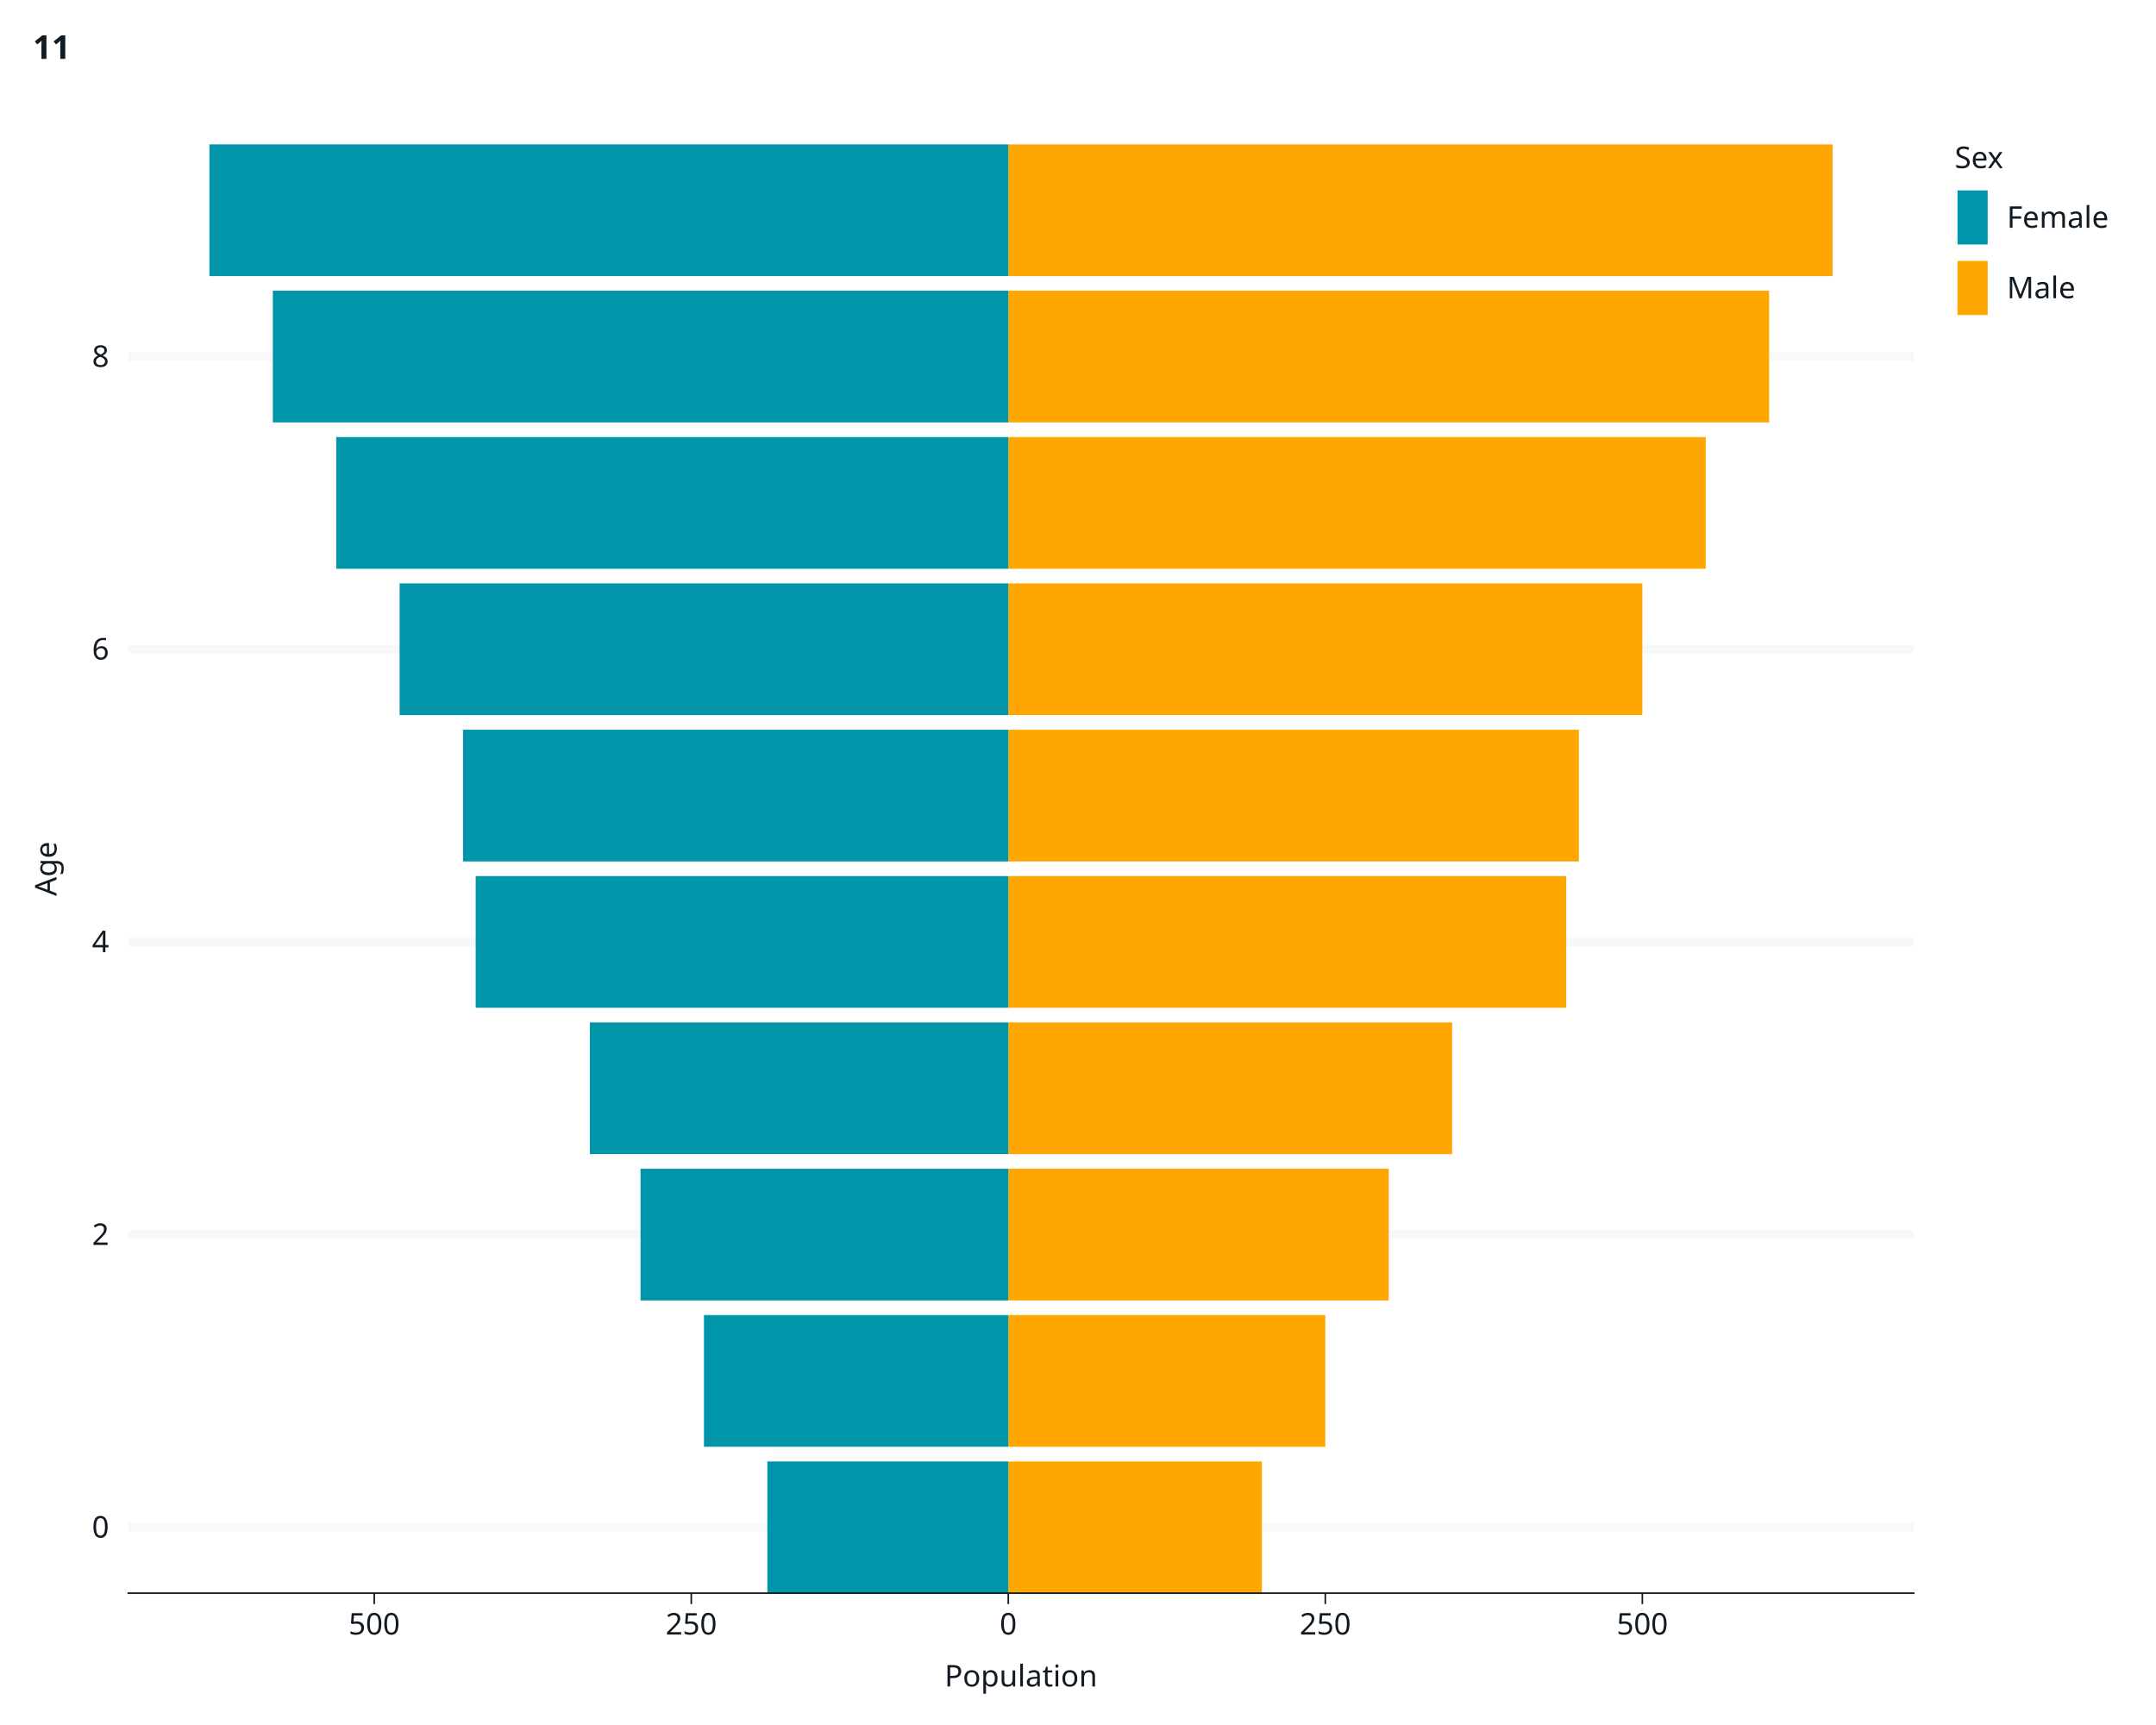
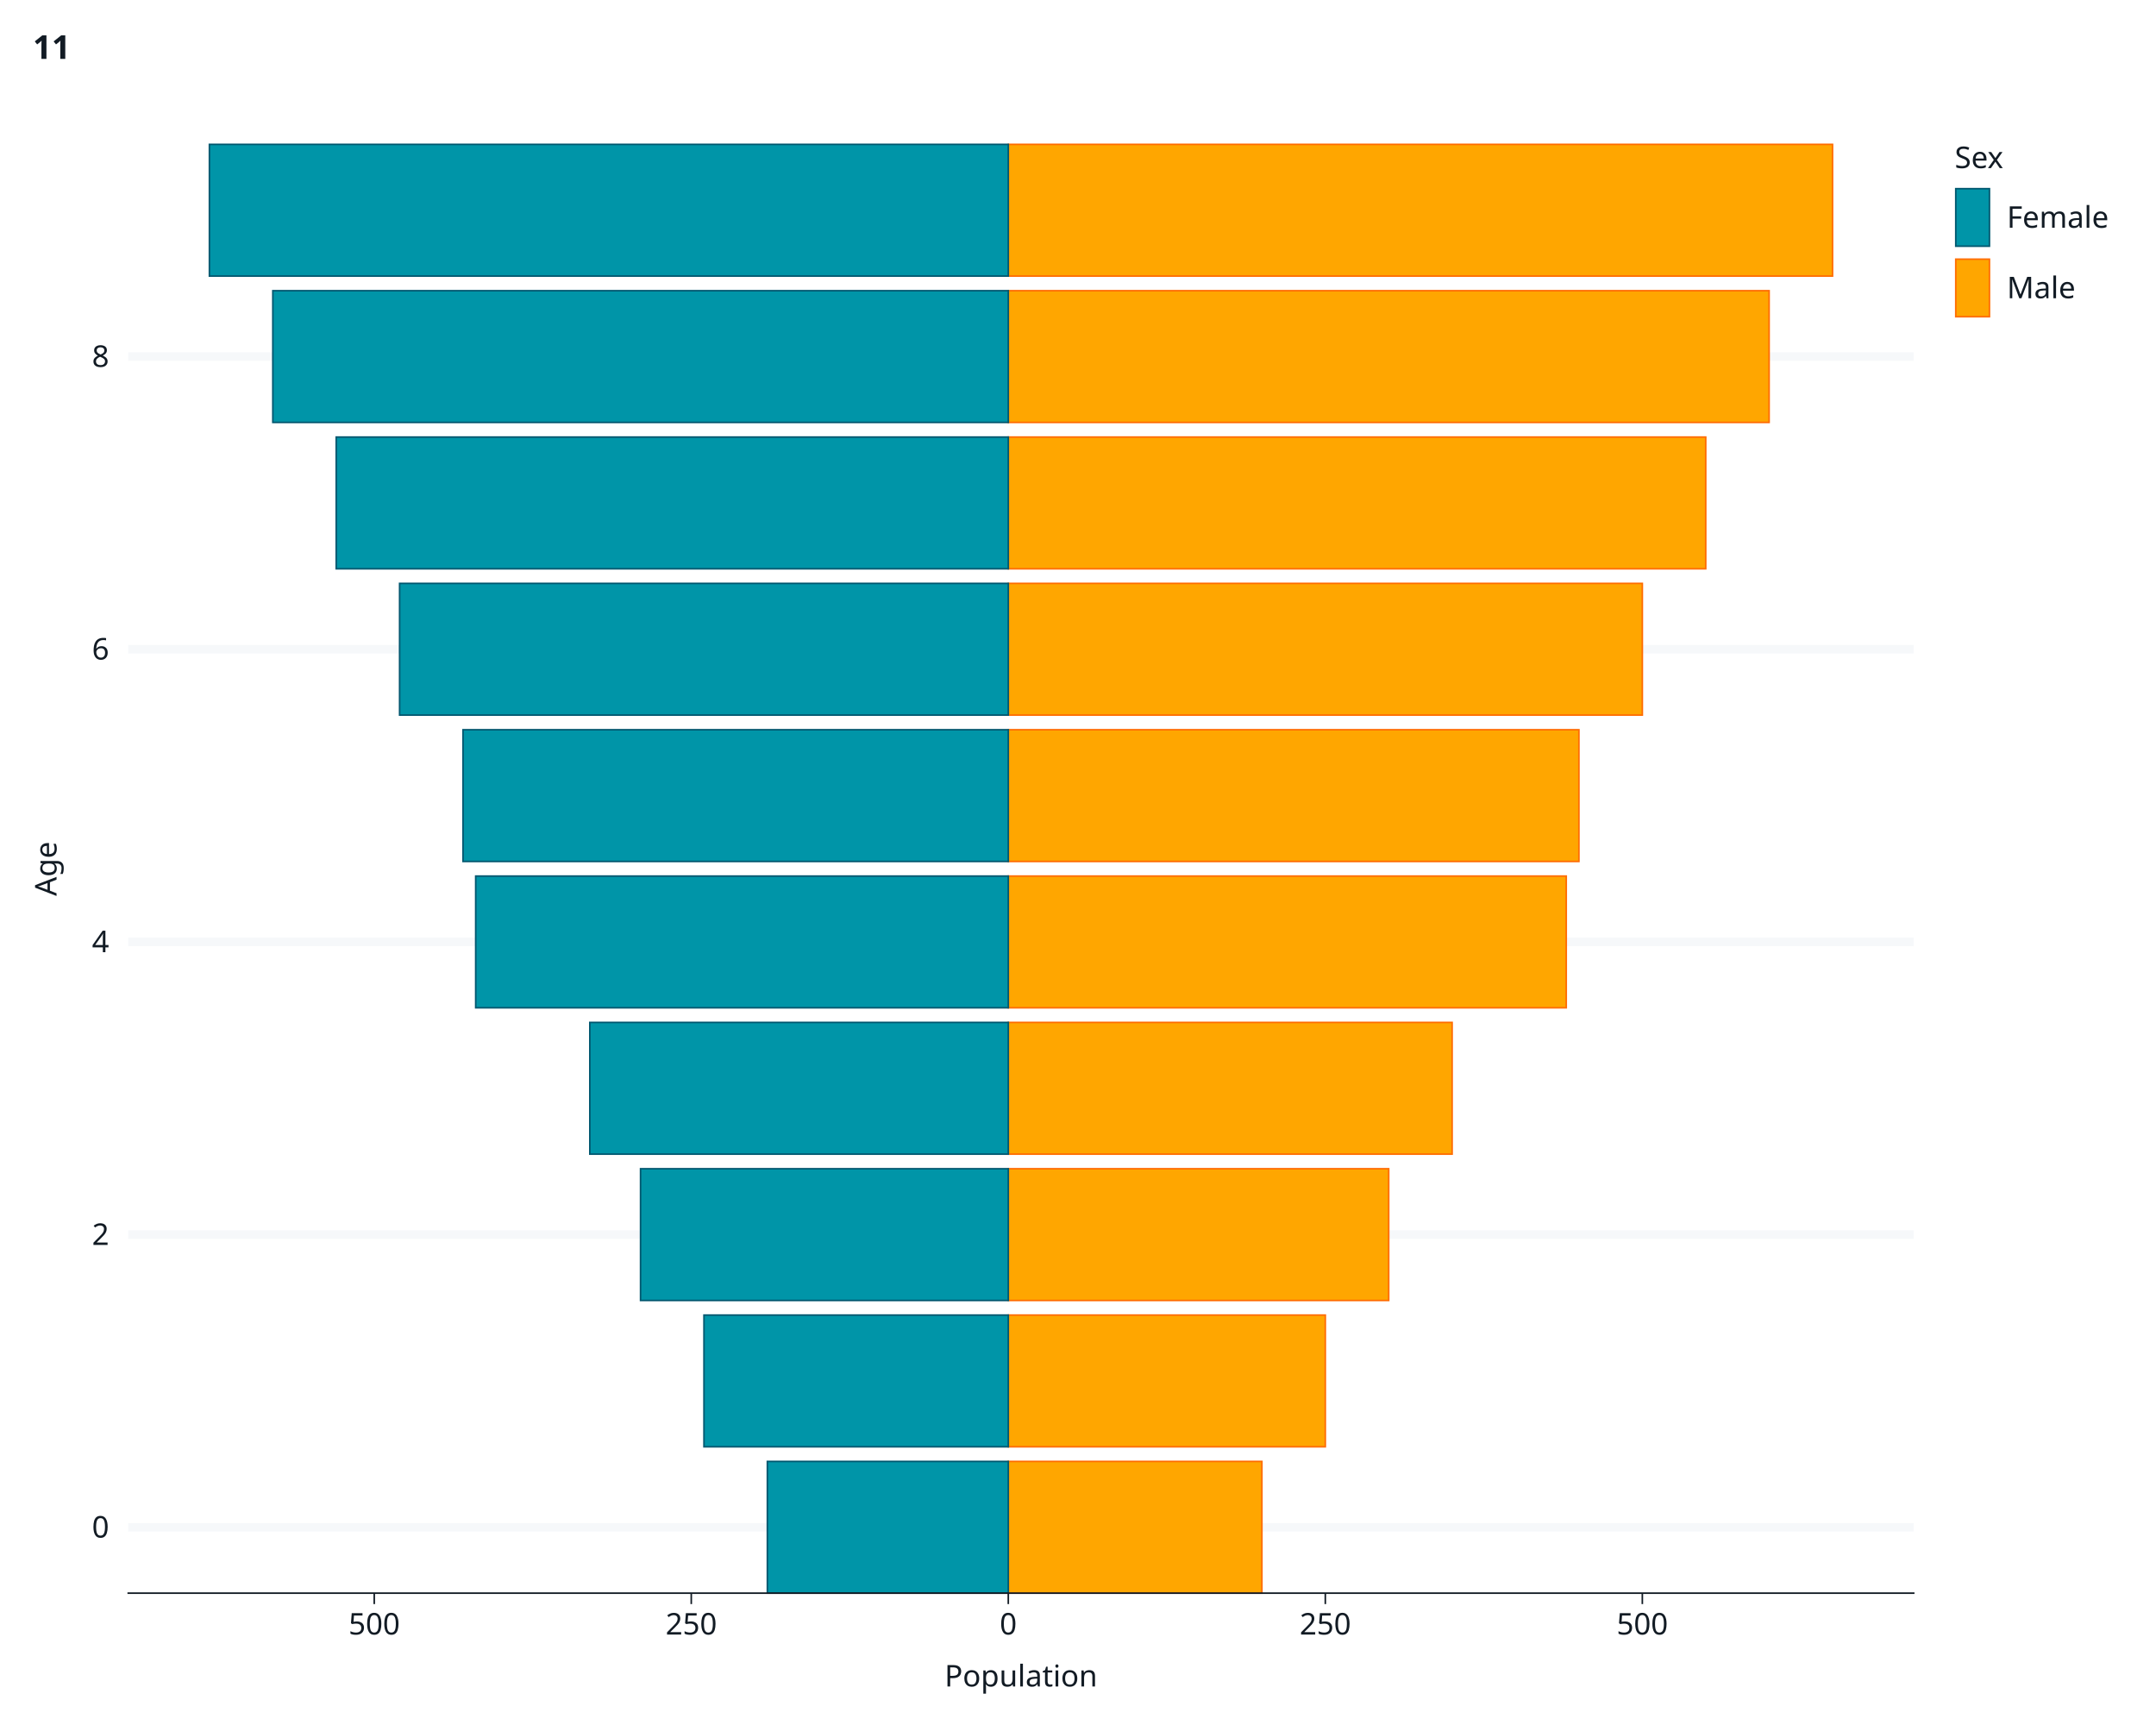
<svg xmlns="http://www.w3.org/2000/svg" class="svglite" data-engine-version="2.0" width="720.00pt" height="576.00pt" viewBox="0 0 720.00 576.00">
  <defs>
    <style type="text/css">
    .svglite line, .svglite polyline, .svglite polygon, .svglite path, .svglite rect, .svglite circle {
      fill: none;
      stroke: #000000;
      stroke-linecap: round;
      stroke-linejoin: round;
      stroke-miterlimit: 10.00;
    }
  </style>
  </defs>
  <rect width="100%" height="100%" style="stroke: none; fill: #FFFFFF;" />
  <defs>
    <clipPath id="cpMC4wMHw3MjAuMDB8MC4wMHw1NzYuMDA=">
      <rect x="0.00" y="0.00" width="720.00" height="576.00" />
    </clipPath>
  </defs>
  <g clip-path="url(#cpMC4wMHw3MjAuMDB8MC4wMHw1NzYuMDA=)">
    <rect x="0" y="0.00" width="720.00" height="576.00" style="stroke-width: 1.07; stroke: #FFFFFF; fill: #FFFFFF;" />
    <rect x="42.83" y="48.21" width="596.25" height="483.76" style="stroke-width: 1.07; stroke: #FFFFFF; fill: #FFFFFF;" />
    <polyline points="72.05,531.97 72.05,48.21 " style="stroke-width: 2.84; stroke: none; stroke-linecap: butt;" />
    <polyline points="177.92,531.97 177.92,48.21 " style="stroke-width: 2.84; stroke: none; stroke-linecap: butt;" />
    <polyline points="283.79,531.97 283.79,48.21 " style="stroke-width: 2.84; stroke: none; stroke-linecap: butt;" />
    <polyline points="389.65,531.97 389.65,48.21 " style="stroke-width: 2.84; stroke: none; stroke-linecap: butt;" />
    <polyline points="495.52,531.97 495.52,48.21 " style="stroke-width: 2.84; stroke: none; stroke-linecap: butt;" />
    <polyline points="601.39,531.97 601.39,48.21 " style="stroke-width: 2.84; stroke: none; stroke-linecap: butt;" />
    <polyline points="42.83,509.98 639.08,509.98 " style="stroke-width: 2.84; stroke: #F6F8FA; stroke-linecap: butt;" />
    <polyline points="42.83,412.25 639.08,412.25 " style="stroke-width: 2.84; stroke: #F6F8FA; stroke-linecap: butt;" />
    <polyline points="42.83,314.52 639.08,314.52 " style="stroke-width: 2.84; stroke: #F6F8FA; stroke-linecap: butt;" />
    <polyline points="42.83,216.79 639.08,216.79 " style="stroke-width: 2.84; stroke: #F6F8FA; stroke-linecap: butt;" />
    <polyline points="42.83,119.06 639.08,119.06 " style="stroke-width: 2.84; stroke: #F6F8FA; stroke-linecap: butt;" />
    <polyline points="124.98,531.97 124.98,48.21 " style="stroke-width: 2.84; stroke: none; stroke-linecap: butt;" />
    <polyline points="230.85,531.97 230.85,48.21 " style="stroke-width: 2.84; stroke: none; stroke-linecap: butt;" />
    <polyline points="336.72,531.97 336.72,48.21 " style="stroke-width: 2.84; stroke: none; stroke-linecap: butt;" />
    <polyline points="442.59,531.97 442.59,48.21 " style="stroke-width: 2.84; stroke: none; stroke-linecap: butt;" />
    <polyline points="548.46,531.97 548.46,48.21 " style="stroke-width: 2.84; stroke: none; stroke-linecap: butt;" />
-     <rect x="336.72" y="487.99" width="84.69" height="43.98" style="stroke-width: 1.41; stroke: none; stroke-linecap: butt; stroke-linejoin: miter; fill: #FFA600;" />
-     <rect x="336.72" y="439.12" width="105.87" height="43.98" style="stroke-width: 1.41; stroke: none; stroke-linecap: butt; stroke-linejoin: miter; fill: #FFA600;" />
-     <rect x="336.72" y="390.26" width="127.04" height="43.98" style="stroke-width: 1.41; stroke: none; stroke-linecap: butt; stroke-linejoin: miter; fill: #FFA600;" />
-     <rect x="336.72" y="341.40" width="148.22" height="43.98" style="stroke-width: 1.41; stroke: none; stroke-linecap: butt; stroke-linejoin: miter; fill: #FFA600;" />
-     <rect x="336.72" y="292.53" width="186.33" height="43.98" style="stroke-width: 1.41; stroke: none; stroke-linecap: butt; stroke-linejoin: miter; fill: #FFA600;" />
-     <rect x="336.72" y="243.67" width="190.56" height="43.98" style="stroke-width: 1.41; stroke: none; stroke-linecap: butt; stroke-linejoin: miter; fill: #FFA600;" />
-     <rect x="336.72" y="194.80" width="211.74" height="43.98" style="stroke-width: 1.41; stroke: none; stroke-linecap: butt; stroke-linejoin: miter; fill: #FFA600;" />
-     <rect x="336.72" y="145.94" width="232.91" height="43.98" style="stroke-width: 1.41; stroke: none; stroke-linecap: butt; stroke-linejoin: miter; fill: #FFA600;" />
-     <rect x="336.72" y="97.07" width="254.08" height="43.98" style="stroke-width: 1.41; stroke: none; stroke-linecap: butt; stroke-linejoin: miter; fill: #FFA600;" />
-     <rect x="336.72" y="48.21" width="275.26" height="43.98" style="stroke-width: 1.41; stroke: none; stroke-linecap: butt; stroke-linejoin: miter; fill: #FFA600;" />
-     <rect x="256.26" y="487.99" width="80.46" height="43.98" style="stroke-width: 1.41; stroke: none; stroke-linecap: butt; stroke-linejoin: miter; fill: #0095A8;" />
-     <rect x="235.09" y="439.12" width="101.63" height="43.98" style="stroke-width: 1.41; stroke: none; stroke-linecap: butt; stroke-linejoin: miter; fill: #0095A8;" />
-     <rect x="213.91" y="390.26" width="122.81" height="43.98" style="stroke-width: 1.41; stroke: none; stroke-linecap: butt; stroke-linejoin: miter; fill: #0095A8;" />
-     <rect x="196.97" y="341.40" width="139.75" height="43.98" style="stroke-width: 1.41; stroke: none; stroke-linecap: butt; stroke-linejoin: miter; fill: #0095A8;" />
-     <rect x="158.86" y="292.53" width="177.86" height="43.98" style="stroke-width: 1.41; stroke: none; stroke-linecap: butt; stroke-linejoin: miter; fill: #0095A8;" />
-     <rect x="154.63" y="243.67" width="182.09" height="43.98" style="stroke-width: 1.41; stroke: none; stroke-linecap: butt; stroke-linejoin: miter; fill: #0095A8;" />
-     <rect x="133.45" y="194.80" width="203.27" height="43.98" style="stroke-width: 1.41; stroke: none; stroke-linecap: butt; stroke-linejoin: miter; fill: #0095A8;" />
-     <rect x="112.28" y="145.94" width="224.44" height="43.98" style="stroke-width: 1.41; stroke: none; stroke-linecap: butt; stroke-linejoin: miter; fill: #0095A8;" />
-     <rect x="91.11" y="97.07" width="245.61" height="43.98" style="stroke-width: 1.41; stroke: none; stroke-linecap: butt; stroke-linejoin: miter; fill: #0095A8;" />
-     <rect x="69.93" y="48.21" width="266.79" height="43.98" style="stroke-width: 1.41; stroke: none; stroke-linecap: butt; stroke-linejoin: miter; fill: #0095A8;" />
+     <rect x="336.72" y="487.99" width="84.69" height="43.98" style="stroke-width: 0.53; stroke: #FF6C00; stroke-linecap: butt; stroke-linejoin: miter; fill: #FFA600;" />
+     <rect x="336.72" y="439.12" width="105.87" height="43.98" style="stroke-width: 0.53; stroke: #FF6C00; stroke-linecap: butt; stroke-linejoin: miter; fill: #FFA600;" />
+     <rect x="336.72" y="390.26" width="127.04" height="43.98" style="stroke-width: 0.53; stroke: #FF6C00; stroke-linecap: butt; stroke-linejoin: miter; fill: #FFA600;" />
+     <rect x="336.72" y="341.40" width="148.22" height="43.98" style="stroke-width: 0.53; stroke: #FF6C00; stroke-linecap: butt; stroke-linejoin: miter; fill: #FFA600;" />
+     <rect x="336.72" y="292.53" width="186.33" height="43.98" style="stroke-width: 0.53; stroke: #FF6C00; stroke-linecap: butt; stroke-linejoin: miter; fill: #FFA600;" />
+     <rect x="336.72" y="243.67" width="190.56" height="43.98" style="stroke-width: 0.53; stroke: #FF6C00; stroke-linecap: butt; stroke-linejoin: miter; fill: #FFA600;" />
+     <rect x="336.72" y="194.80" width="211.74" height="43.98" style="stroke-width: 0.53; stroke: #FF6C00; stroke-linecap: butt; stroke-linejoin: miter; fill: #FFA600;" />
+     <rect x="336.72" y="145.94" width="232.91" height="43.98" style="stroke-width: 0.53; stroke: #FF6C00; stroke-linecap: butt; stroke-linejoin: miter; fill: #FFA600;" />
+     <rect x="336.72" y="97.07" width="254.08" height="43.98" style="stroke-width: 0.53; stroke: #FF6C00; stroke-linecap: butt; stroke-linejoin: miter; fill: #FFA600;" />
+     <rect x="336.72" y="48.21" width="275.26" height="43.98" style="stroke-width: 0.53; stroke: #FF6C00; stroke-linecap: butt; stroke-linejoin: miter; fill: #FFA600;" />
+     <rect x="256.26" y="487.99" width="80.46" height="43.98" style="stroke-width: 0.53; stroke: #00576F; stroke-linecap: butt; stroke-linejoin: miter; fill: #0095A8;" />
+     <rect x="235.09" y="439.12" width="101.63" height="43.98" style="stroke-width: 0.53; stroke: #00576F; stroke-linecap: butt; stroke-linejoin: miter; fill: #0095A8;" />
+     <rect x="213.91" y="390.26" width="122.81" height="43.98" style="stroke-width: 0.53; stroke: #00576F; stroke-linecap: butt; stroke-linejoin: miter; fill: #0095A8;" />
+     <rect x="196.97" y="341.40" width="139.75" height="43.98" style="stroke-width: 0.53; stroke: #00576F; stroke-linecap: butt; stroke-linejoin: miter; fill: #0095A8;" />
+     <rect x="158.86" y="292.53" width="177.86" height="43.98" style="stroke-width: 0.53; stroke: #00576F; stroke-linecap: butt; stroke-linejoin: miter; fill: #0095A8;" />
+     <rect x="154.63" y="243.67" width="182.09" height="43.98" style="stroke-width: 0.53; stroke: #00576F; stroke-linecap: butt; stroke-linejoin: miter; fill: #0095A8;" />
+     <rect x="133.45" y="194.80" width="203.27" height="43.98" style="stroke-width: 0.53; stroke: #00576F; stroke-linecap: butt; stroke-linejoin: miter; fill: #0095A8;" />
+     <rect x="112.28" y="145.94" width="224.44" height="43.98" style="stroke-width: 0.53; stroke: #00576F; stroke-linecap: butt; stroke-linejoin: miter; fill: #0095A8;" />
+     <rect x="91.11" y="97.07" width="245.61" height="43.98" style="stroke-width: 0.53; stroke: #00576F; stroke-linecap: butt; stroke-linejoin: miter; fill: #0095A8;" />
+     <rect x="69.93" y="48.21" width="266.79" height="43.98" style="stroke-width: 0.53; stroke: #00576F; stroke-linecap: butt; stroke-linejoin: miter; fill: #0095A8;" />
    <polyline points="42.83,531.97 42.83,48.21 " style="stroke-width: 0.53; stroke: none; stroke-linecap: square;" />
    <text x="36.44" y="513.42" text-anchor="end" style="font-size: 10.00px; fill: #121B24; font-family: sans;" textLength="5.56px" lengthAdjust="spacingAndGlyphs">0</text>
    <text x="36.44" y="415.69" text-anchor="end" style="font-size: 10.00px; fill: #121B24; font-family: sans;" textLength="5.56px" lengthAdjust="spacingAndGlyphs">2</text>
    <text x="36.44" y="317.96" text-anchor="end" style="font-size: 10.00px; fill: #121B24; font-family: sans;" textLength="5.56px" lengthAdjust="spacingAndGlyphs">4</text>
    <text x="36.44" y="220.23" text-anchor="end" style="font-size: 10.00px; fill: #121B24; font-family: sans;" textLength="5.56px" lengthAdjust="spacingAndGlyphs">6</text>
    <text x="36.44" y="122.50" text-anchor="end" style="font-size: 10.00px; fill: #121B24; font-family: sans;" textLength="5.56px" lengthAdjust="spacingAndGlyphs">8</text>
    <polyline points="39.18,509.98 42.83,509.98 " style="stroke-width: 0.53; stroke: none; stroke-linecap: butt;" />
    <polyline points="39.18,412.25 42.83,412.25 " style="stroke-width: 0.53; stroke: none; stroke-linecap: butt;" />
    <polyline points="39.18,314.52 42.83,314.52 " style="stroke-width: 0.53; stroke: none; stroke-linecap: butt;" />
    <polyline points="39.18,216.79 42.83,216.79 " style="stroke-width: 0.53; stroke: none; stroke-linecap: butt;" />
    <polyline points="39.18,119.06 42.83,119.06 " style="stroke-width: 0.53; stroke: none; stroke-linecap: butt;" />
    <polyline points="42.83,531.97 639.08,531.97 " style="stroke-width: 0.53; stroke: #121B24; stroke-linecap: square;" />
    <polyline points="124.98,535.62 124.98,531.97 " style="stroke-width: 0.53; stroke: #121B24; stroke-linecap: butt;" />
    <polyline points="230.85,535.62 230.85,531.97 " style="stroke-width: 0.53; stroke: #121B24; stroke-linecap: butt;" />
    <polyline points="336.72,535.62 336.72,531.97 " style="stroke-width: 0.53; stroke: #121B24; stroke-linecap: butt;" />
    <polyline points="442.59,535.62 442.59,531.97 " style="stroke-width: 0.53; stroke: #121B24; stroke-linecap: butt;" />
    <polyline points="548.46,535.62 548.46,531.97 " style="stroke-width: 0.53; stroke: #121B24; stroke-linecap: butt;" />
    <text x="124.98" y="545.79" text-anchor="middle" style="font-size: 10.00px; fill: #121B24; font-family: sans;" textLength="16.69px" lengthAdjust="spacingAndGlyphs">500</text>
    <text x="230.85" y="545.79" text-anchor="middle" style="font-size: 10.00px; fill: #121B24; font-family: sans;" textLength="16.69px" lengthAdjust="spacingAndGlyphs">250</text>
    <text x="336.72" y="545.79" text-anchor="middle" style="font-size: 10.00px; fill: #121B24; font-family: sans;" textLength="5.56px" lengthAdjust="spacingAndGlyphs">0</text>
    <text x="442.59" y="545.79" text-anchor="middle" style="font-size: 10.00px; fill: #121B24; font-family: sans;" textLength="16.69px" lengthAdjust="spacingAndGlyphs">250</text>
    <text x="548.46" y="545.79" text-anchor="middle" style="font-size: 10.00px; fill: #121B24; font-family: sans;" textLength="16.69px" lengthAdjust="spacingAndGlyphs">500</text>
    <text x="340.96" y="563.13" text-anchor="middle" style="font-size: 10.00px; fill: #121B24; font-family: sans;" textLength="47.26px" lengthAdjust="spacingAndGlyphs">Population</text>
    <text transform="translate(18.88,290.09) rotate(-90)" text-anchor="middle" style="font-size: 10.00px; fill: #121B24; font-family: sans;" textLength="17.80px" lengthAdjust="spacingAndGlyphs">Age</text>
    <rect x="644.56" y="48.21" width="53.52" height="66.11" style="stroke-width: 1.07; stroke: #FFFFFF; fill: #FFFFFF;" />
    <text x="652.78" y="56.13" style="font-size: 10.00px; fill: #121B24; font-family: sans;" textLength="17.24px" lengthAdjust="spacingAndGlyphs">Sex</text>
    <rect x="652.78" y="62.65" width="11.96" height="19.92" style="stroke-width: 1.07; stroke: #FFFFFF; fill: #FFFFFF;" />
-     <rect x="653.71" y="63.58" width="10.08" height="18.05" style="stroke-width: 1.41; stroke: none; stroke-linecap: butt; stroke-linejoin: miter; fill: #0095A8;" />
+     <rect x="653.13" y="63.00" width="11.25" height="19.21" style="stroke-width: 0.53; stroke: #00576F; stroke-linecap: butt; stroke-linejoin: miter; fill: #0095A8;" />
    <rect x="652.78" y="86.18" width="11.96" height="19.92" style="stroke-width: 1.07; stroke: #FFFFFF; fill: #FFFFFF;" />
-     <rect x="653.71" y="87.12" width="10.08" height="18.05" style="stroke-width: 1.41; stroke: none; stroke-linecap: butt; stroke-linejoin: miter; fill: #FFA600;" />
+     <rect x="653.13" y="86.54" width="11.25" height="19.21" style="stroke-width: 0.53; stroke: #FF6C00; stroke-linecap: butt; stroke-linejoin: miter; fill: #FFA600;" />
    <text x="670.21" y="76.05" style="font-size: 10.00px; fill: #121B24; font-family: sans;" textLength="33.35px" lengthAdjust="spacingAndGlyphs">Female</text>
    <text x="670.21" y="99.58" style="font-size: 10.00px; fill: #121B24; font-family: sans;" textLength="21.68px" lengthAdjust="spacingAndGlyphs">Male</text>
    <text x="10.96" y="19.67" style="font-size: 11.00px; font-weight: bold; fill: #121B24; font-family: sans;" textLength="12.24px" lengthAdjust="spacingAndGlyphs">11</text>
  </g>
</svg>
